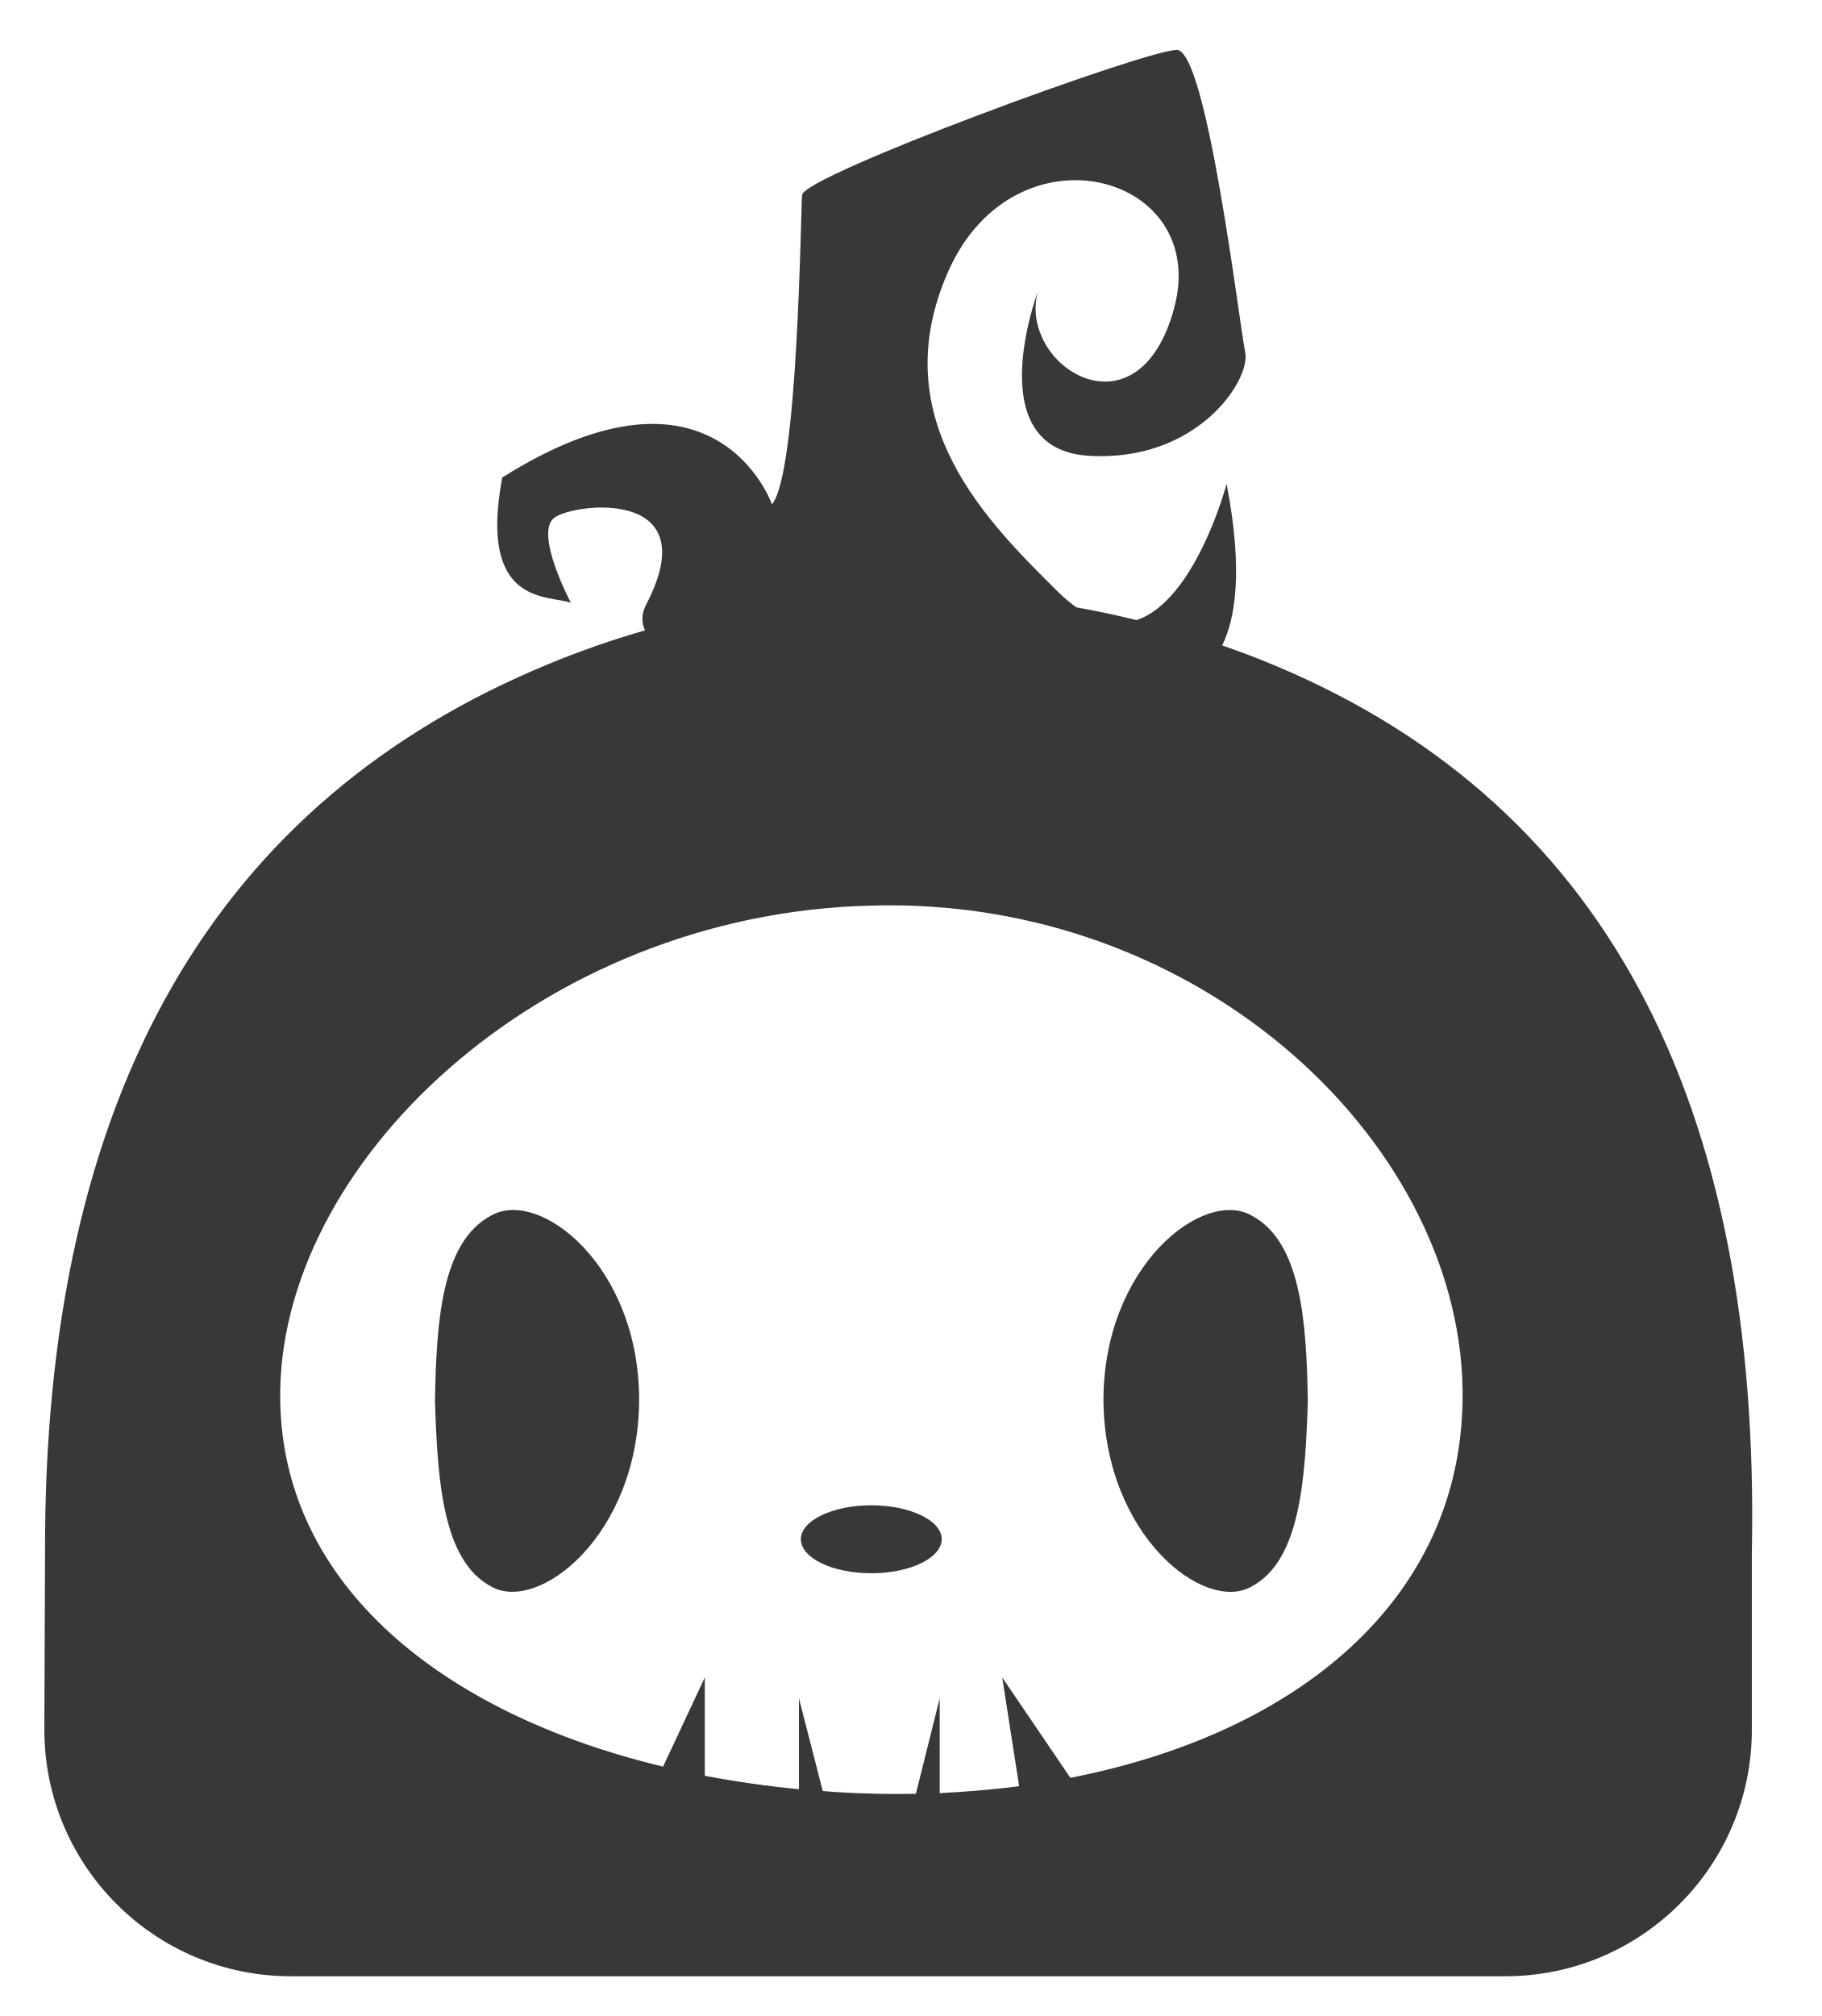
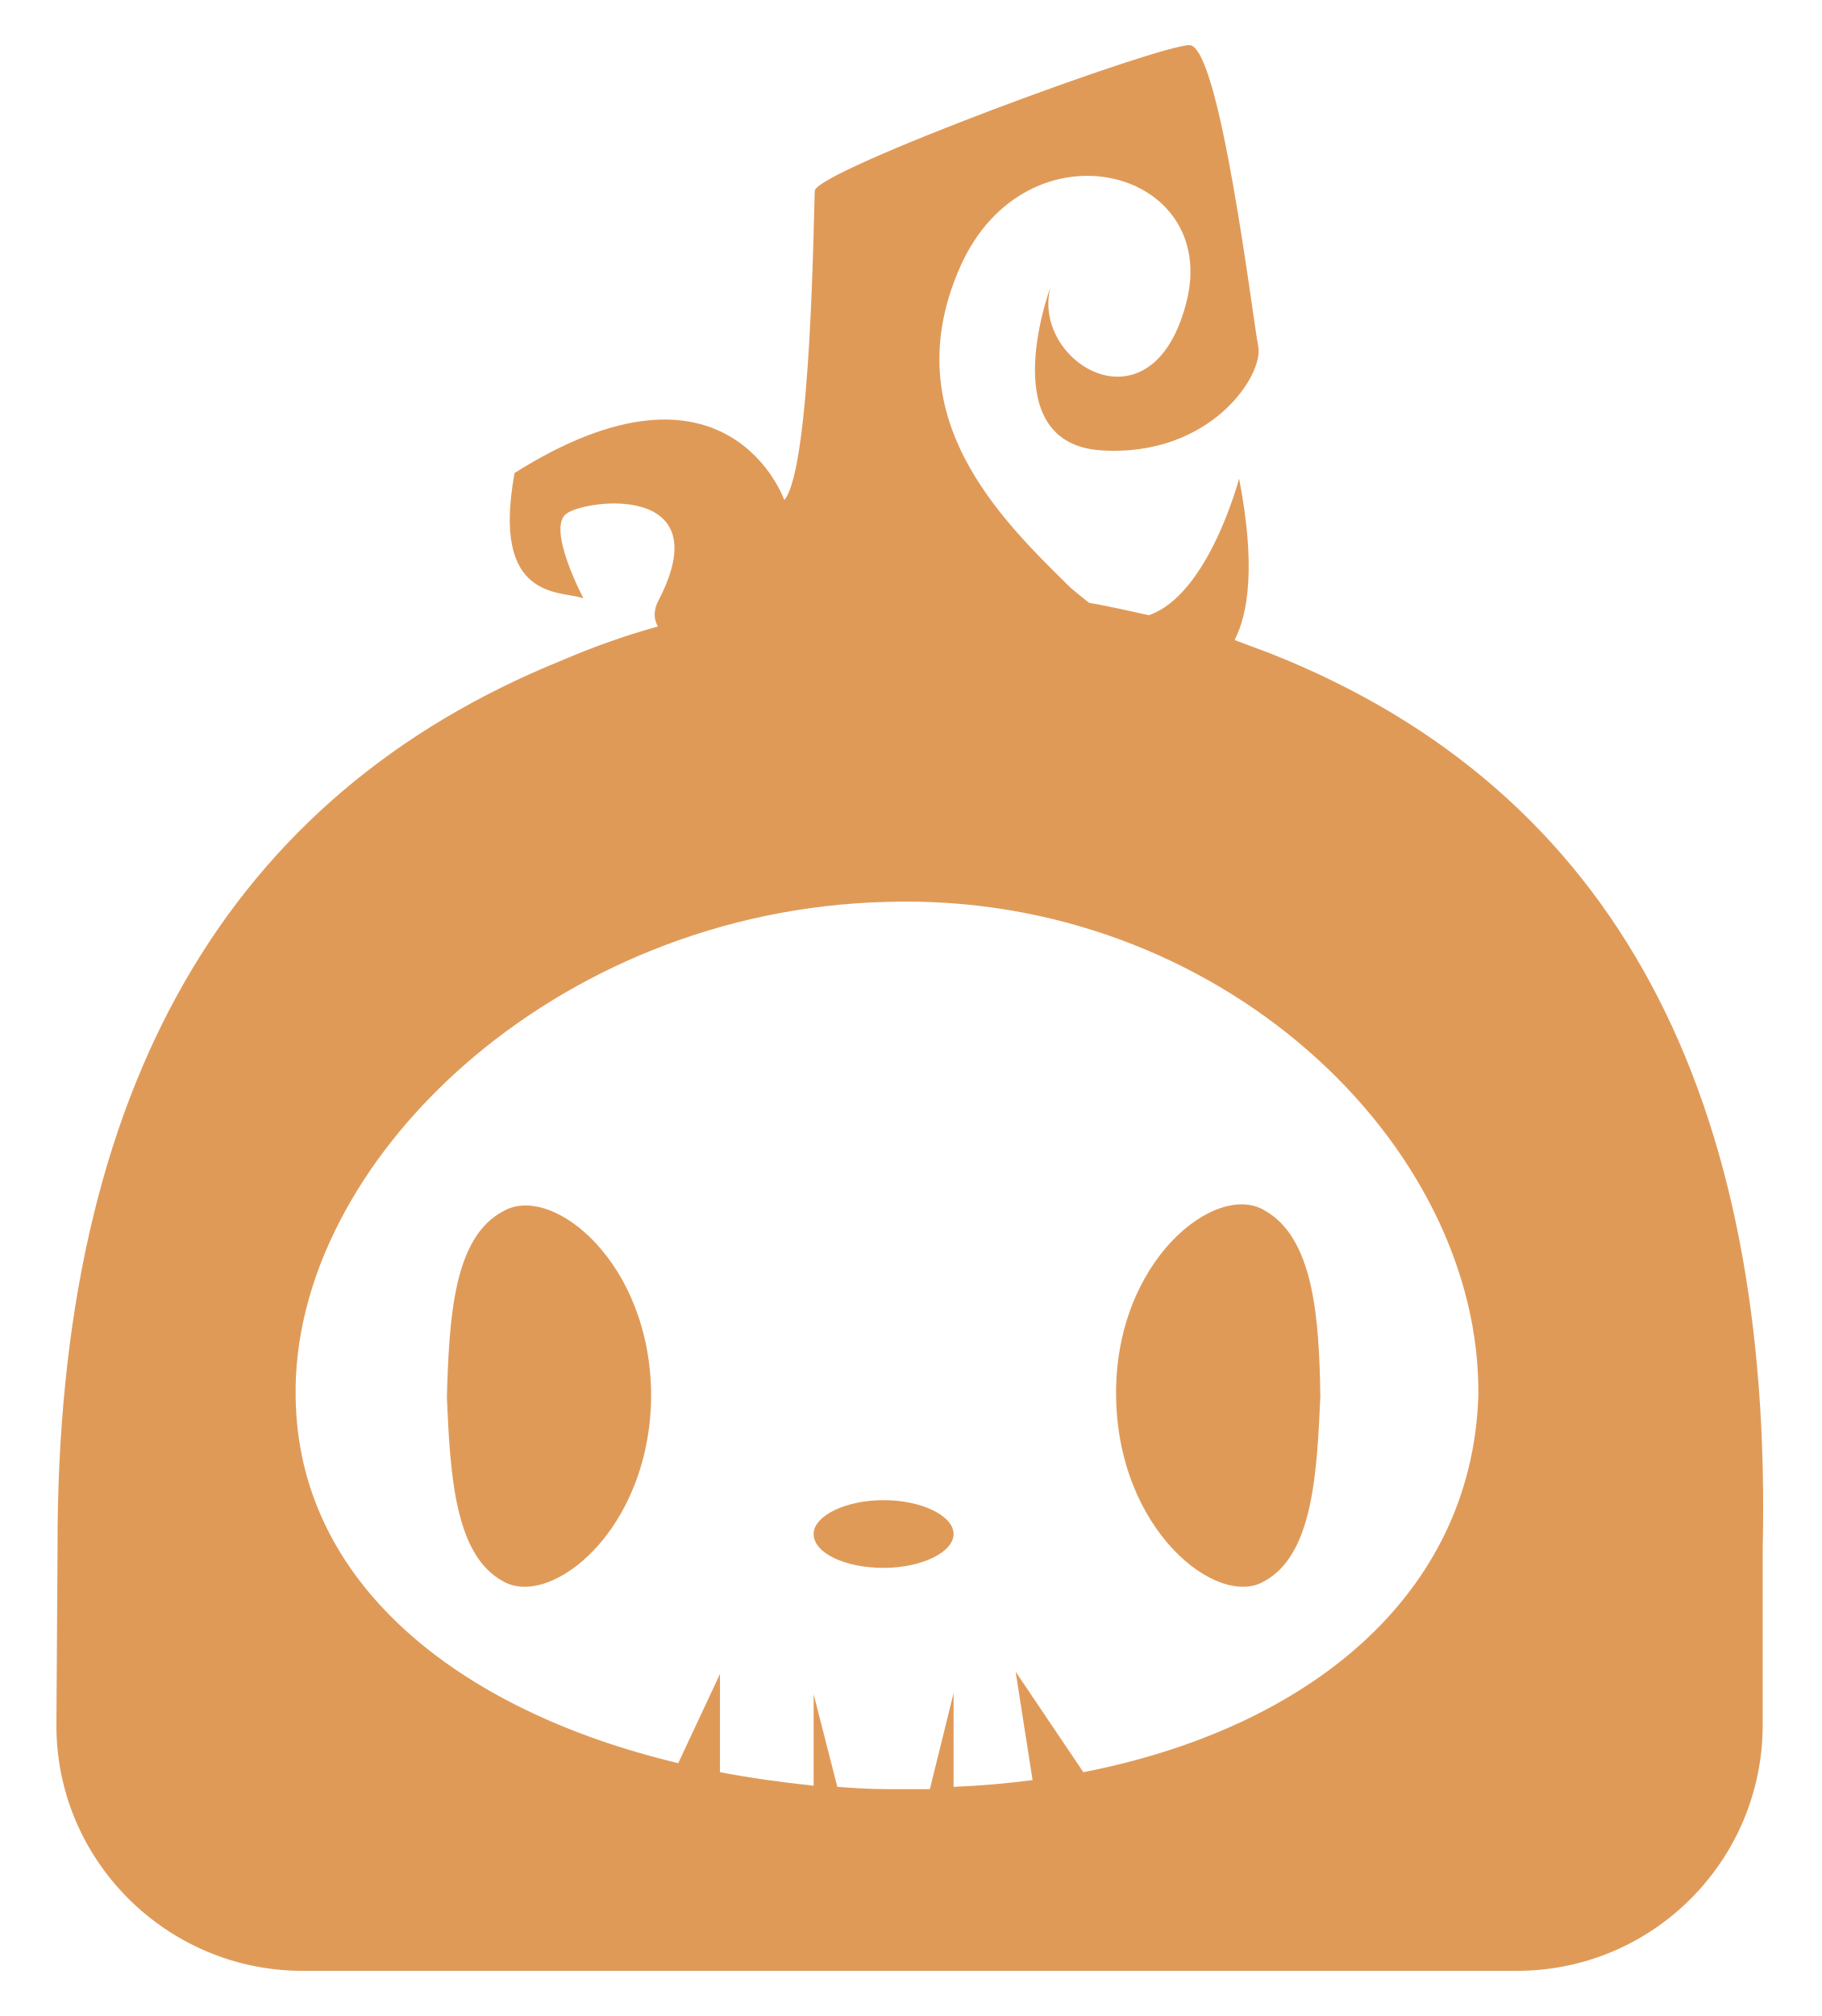
- <svg xmlns="http://www.w3.org/2000/svg" version="1.1" id="Layer_1" x="0px" y="0px" viewBox="0 0 161.41 178.58" style="enable-background:new 0 0 161.41 178.58;" xml:space="preserve">
+ <svg xmlns="http://www.w3.org/2000/svg" version="1.1" id="Layer_1" x="0px" y="0px" viewBox="0 0 161.4 178.6" style="enable-background:new 0 0 161.4 178.6;" xml:space="preserve">
  <style type="text/css">
- 	.st0{fill:#393838;}
+ 	.st0{fill:#E09A58;}
</style>
  <g>
-     <path class="st0" d="M77.2,139.36c3.45,0,6.24-1.36,6.24-3.02c0-1.64-2.79-3-6.24-3c-3.45,0-6.24,1.36-6.24,3   C70.96,138.01,73.75,139.36,77.2,139.36z" />
-     <path class="st0" d="M110.91,140.53c4.29-2.3,4.74-9.42,4.97-16.4c-0.12-7-0.57-14.1-4.97-16.45c-4.27-2.46-13.16,4.46-13.14,16.4   C97.88,136.04,106.74,142.94,110.91,140.53z" />
-     <path class="st0" d="M111.51,58.36c-1.07-0.43-2.14-0.8-3.22-1.19c1.15-2.34,1.89-6.59,0.39-14.31c0,0-2.71,10.29-7.97,12.07   c-1.77-0.43-3.55-0.82-5.34-1.13c-0.51-0.37-1.03-0.8-1.56-1.31c-6.16-6.12-15.66-15.25-9.77-28.5c5.91-13.24,23.2-8.66,20,3.28   c-3.2,11.91-13.84,5.13-12.09-1.42c-0.31,0.84-4.91,13.9,4.46,14.52c9.67,0.62,14.43-6.73,13.92-9.16s-3.39-26.77-6.06-26.79   c-2.75,0-33.03,11.11-33.2,12.85c-0.14,1.75-0.35,24.6-2.67,27.41c0,0-4.97-14.31-23.9-2.38c-2.14,11.39,4.07,10.39,6.08,11.09   c0,0-3.28-6.18-1.46-7.53c1.81-1.33,13.49-2.67,8.17,7.62c-0.47,0.88-0.47,1.66-0.14,2.36c-2.87,0.82-5.71,1.81-8.5,2.96   C19.29,70.89,3.85,96.63,3.99,137.65l-0.06,15.48c-0.05,12.1,9.75,21.93,21.84,21.93h107.61c12.06,0,21.84-9.78,21.84-21.84v-15.65   C156.02,97.74,142.33,70.56,111.51,58.36z M94.84,157.48l-6.04-8.89l1.5,9.63c-2.3,0.31-4.64,0.49-7.04,0.62v-8.4l-2.11,8.46   c-1.29,0.02-2.61,0.02-3.94-0.02c-1.46-0.04-2.89-0.1-4.31-0.23l-2.11-8.21v8.05c-2.85-0.27-5.65-0.68-8.34-1.19v-8.71l-3.7,7.9   c-19.65-4.72-33.67-16.14-33.92-32.4c-0.37-20.84,22.95-43.18,52.37-43.87c29.44-0.86,52.74,21.48,52.39,43.85   C129.33,141.76,114.92,153.56,94.84,157.48z" />
-     <path class="st0" d="M43.51,140.53c4.17,2.4,13.04-4.5,13.12-16.45c0.04-11.95-8.85-18.87-13.12-16.4   c-4.41,2.34-4.85,9.44-4.97,16.45C38.77,131.11,39.2,138.23,43.51,140.53z" />
+     <path class="st0" d="M78.3,138.9c3.4,0,6.2-1.4,6.2-3c0-1.6-2.8-3-6.2-3s-6.2,1.4-6.2,3C72.1,137.6,74.9,138.9,78.3,138.9z" />
+     <path class="st0" d="M112,140.1c4.3-2.3,4.7-9.4,5-16.4c-0.1-7-0.6-14.1-5-16.5c-4.3-2.5-13.2,4.5-13.1,16.4   C99,135.6,107.9,142.5,112,140.1z" />
+     <path class="st0" d="M112.6,57.9c-1.1-0.4-2.1-0.8-3.2-1.2c1.2-2.3,1.9-6.6,0.4-14.3c0,0-2.7,10.3-8,12.1c-1.8-0.4-3.6-0.8-5.3-1.1   c-0.5-0.4-1-0.8-1.6-1.3c-6.2-6.1-15.7-15.2-9.8-28.5c5.9-13.2,23.2-8.7,20,3.3C102,38.7,91.3,32,93.1,25.4   c-0.3,0.8-4.9,13.9,4.5,14.5c9.7,0.6,14.4-6.7,13.9-9.2S108.1,4,105.4,4c-2.8,0-33,11.1-33.2,12.9c-0.1,1.8-0.3,24.6-2.7,27.4   c0,0-5-14.3-23.9-2.4c-2.1,11.4,4.1,10.4,6.1,11.1c0,0-3.3-6.2-1.5-7.5c1.8-1.3,13.5-2.7,8.2,7.6c-0.5,0.9-0.5,1.7-0.1,2.4   c-2.9,0.8-5.7,1.8-8.5,3C20.4,70.4,5,96.2,5.1,137.2L5,152.7c-0.1,12.1,9.8,21.9,21.8,21.9h107.6c12.1,0,21.8-9.8,21.8-21.8v-15.6   C157.1,97.3,143.4,70.1,112.6,57.9z M96,157l-6-8.9l1.5,9.6c-2.3,0.3-4.6,0.5-7,0.6V150l-2.1,8.5c-1.3,0-2.6,0-3.9,0   c-1.5,0-2.9-0.1-4.3-0.2l-2.1-8.2v8.1c-2.8-0.3-5.7-0.7-8.3-1.2v-8.7l-3.7,7.9c-19.7-4.7-33.7-16.1-33.9-32.4   c-0.4-20.8,22.9-43.2,52.4-43.9c29.4-0.9,52.7,21.5,52.4,43.8C130.4,141.3,116,153.1,96,157z" />
+     <path class="st0" d="M44.6,140.1c4.2,2.4,13-4.5,13.1-16.4c0-11.9-8.8-18.9-13.1-16.4c-4.4,2.3-4.8,9.4-5,16.5   C39.9,130.7,40.3,137.8,44.6,140.1z" />
  </g>
</svg>
